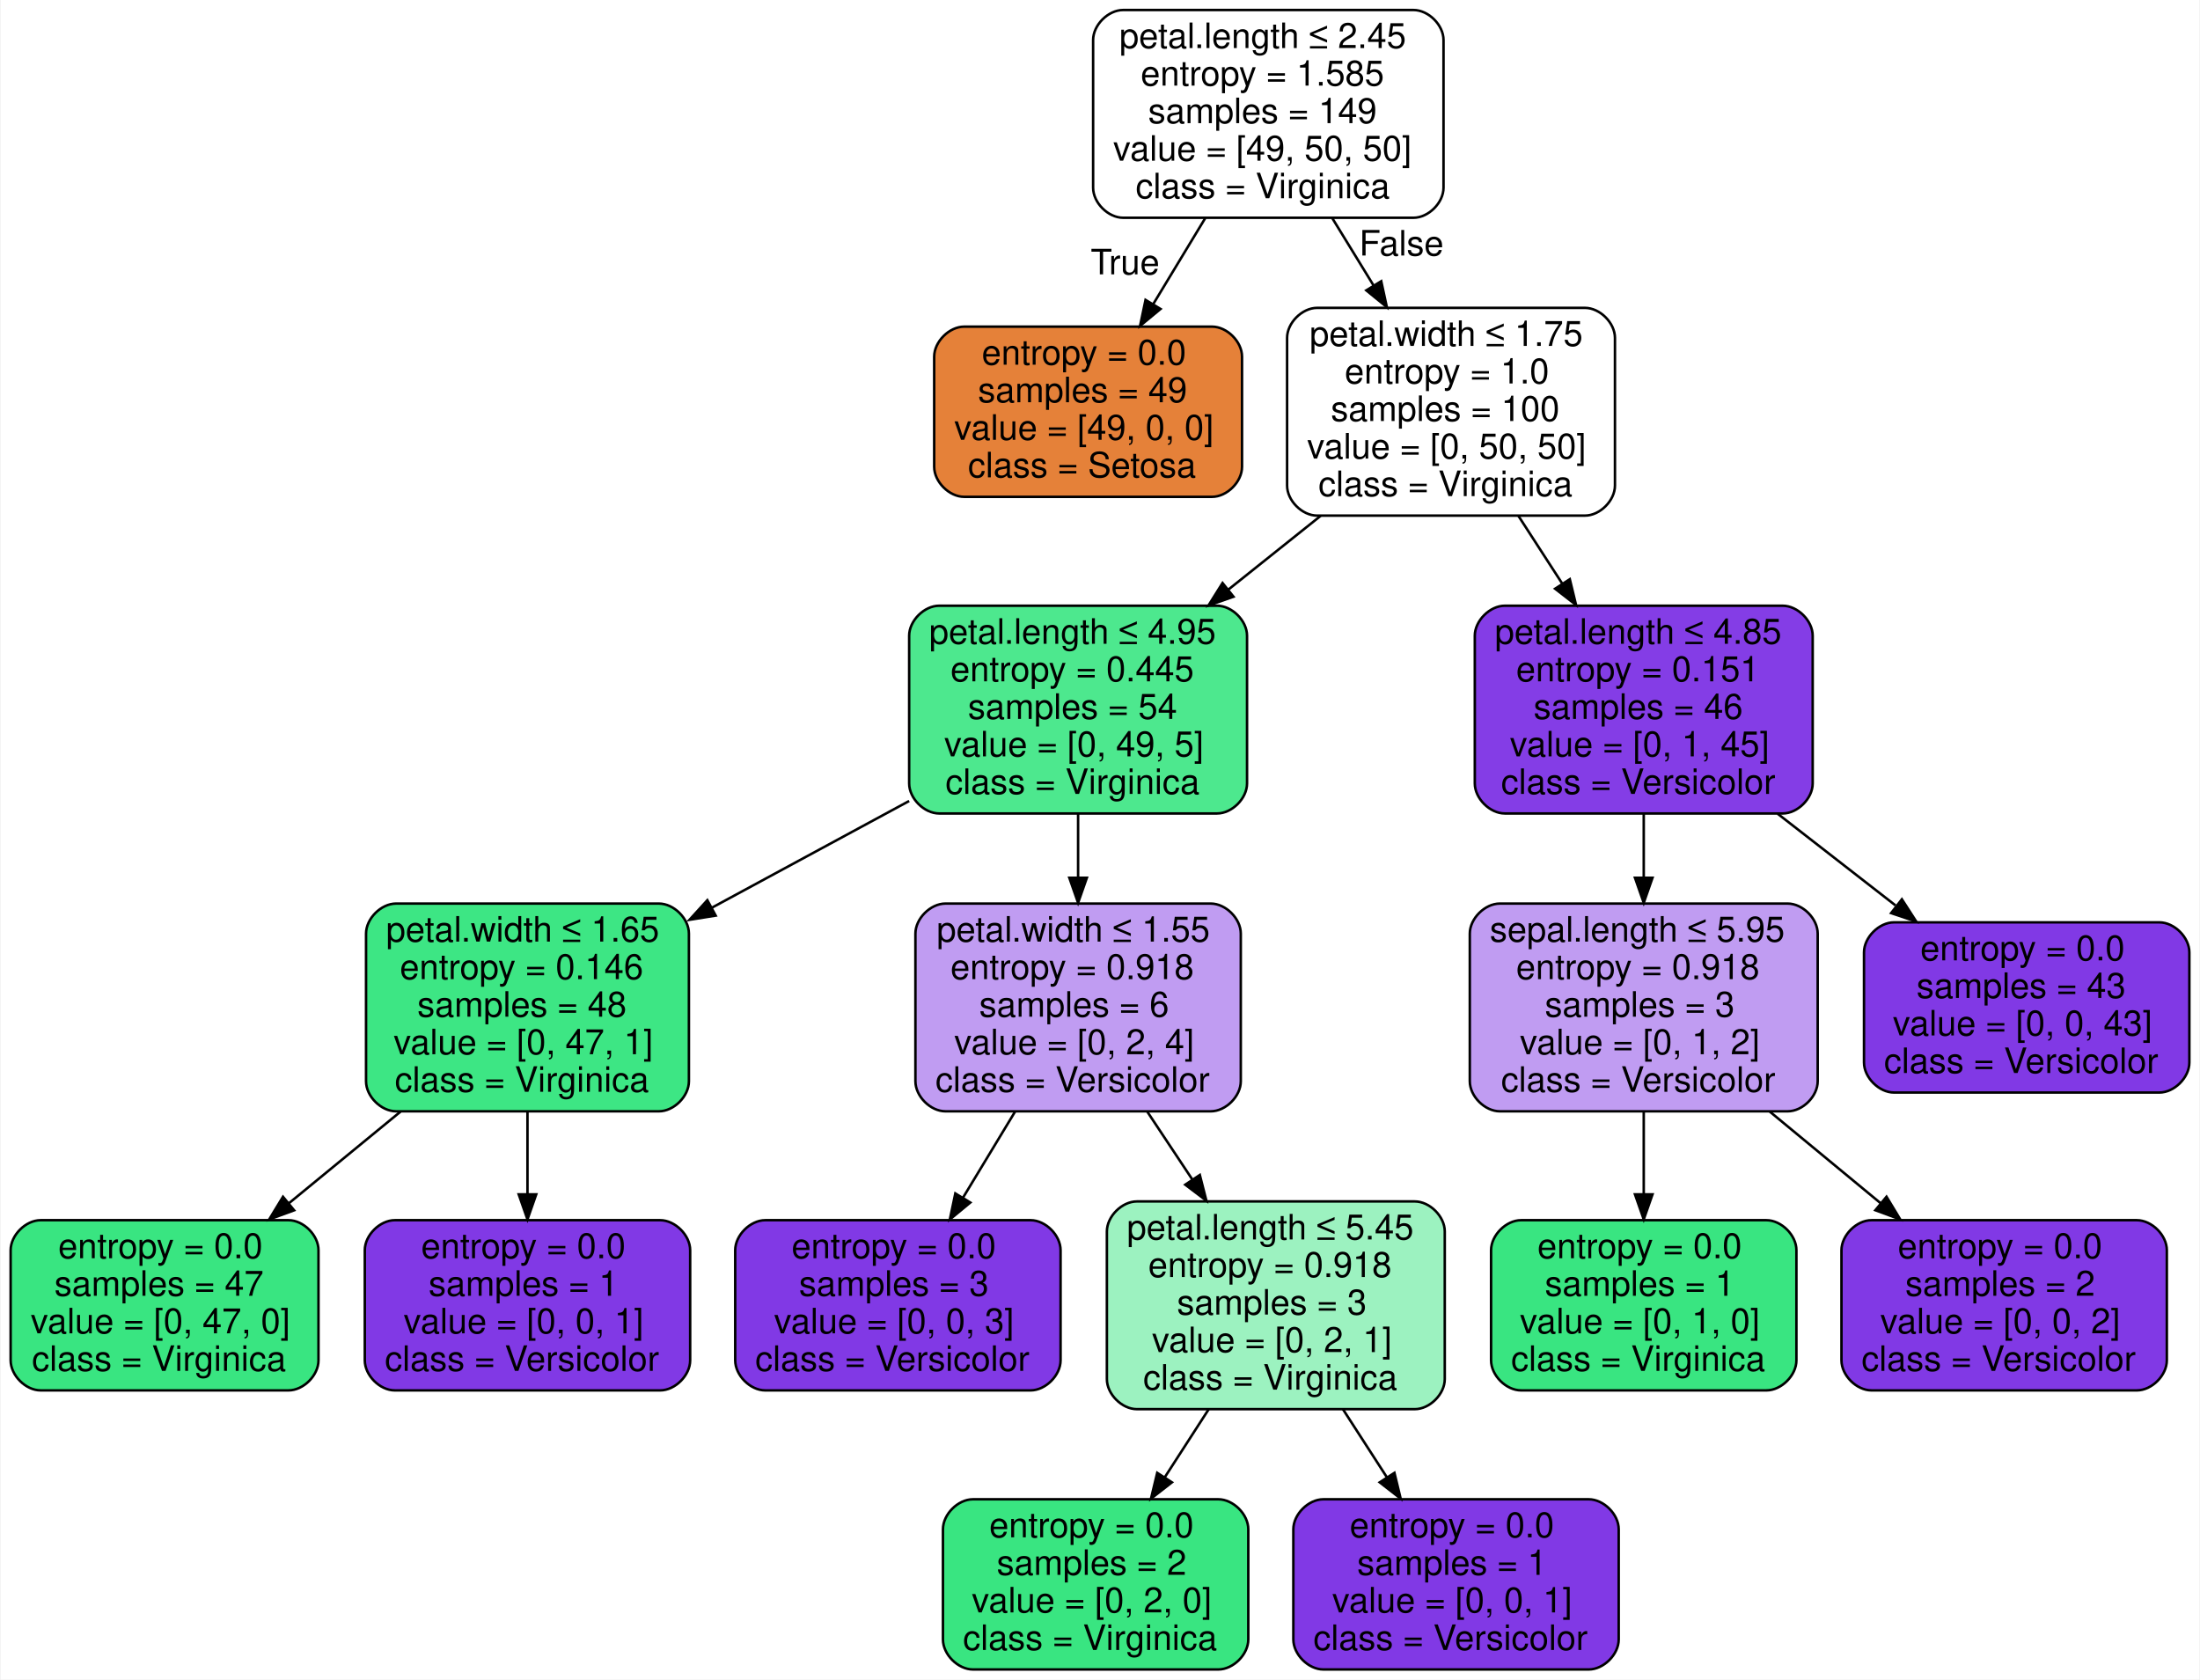
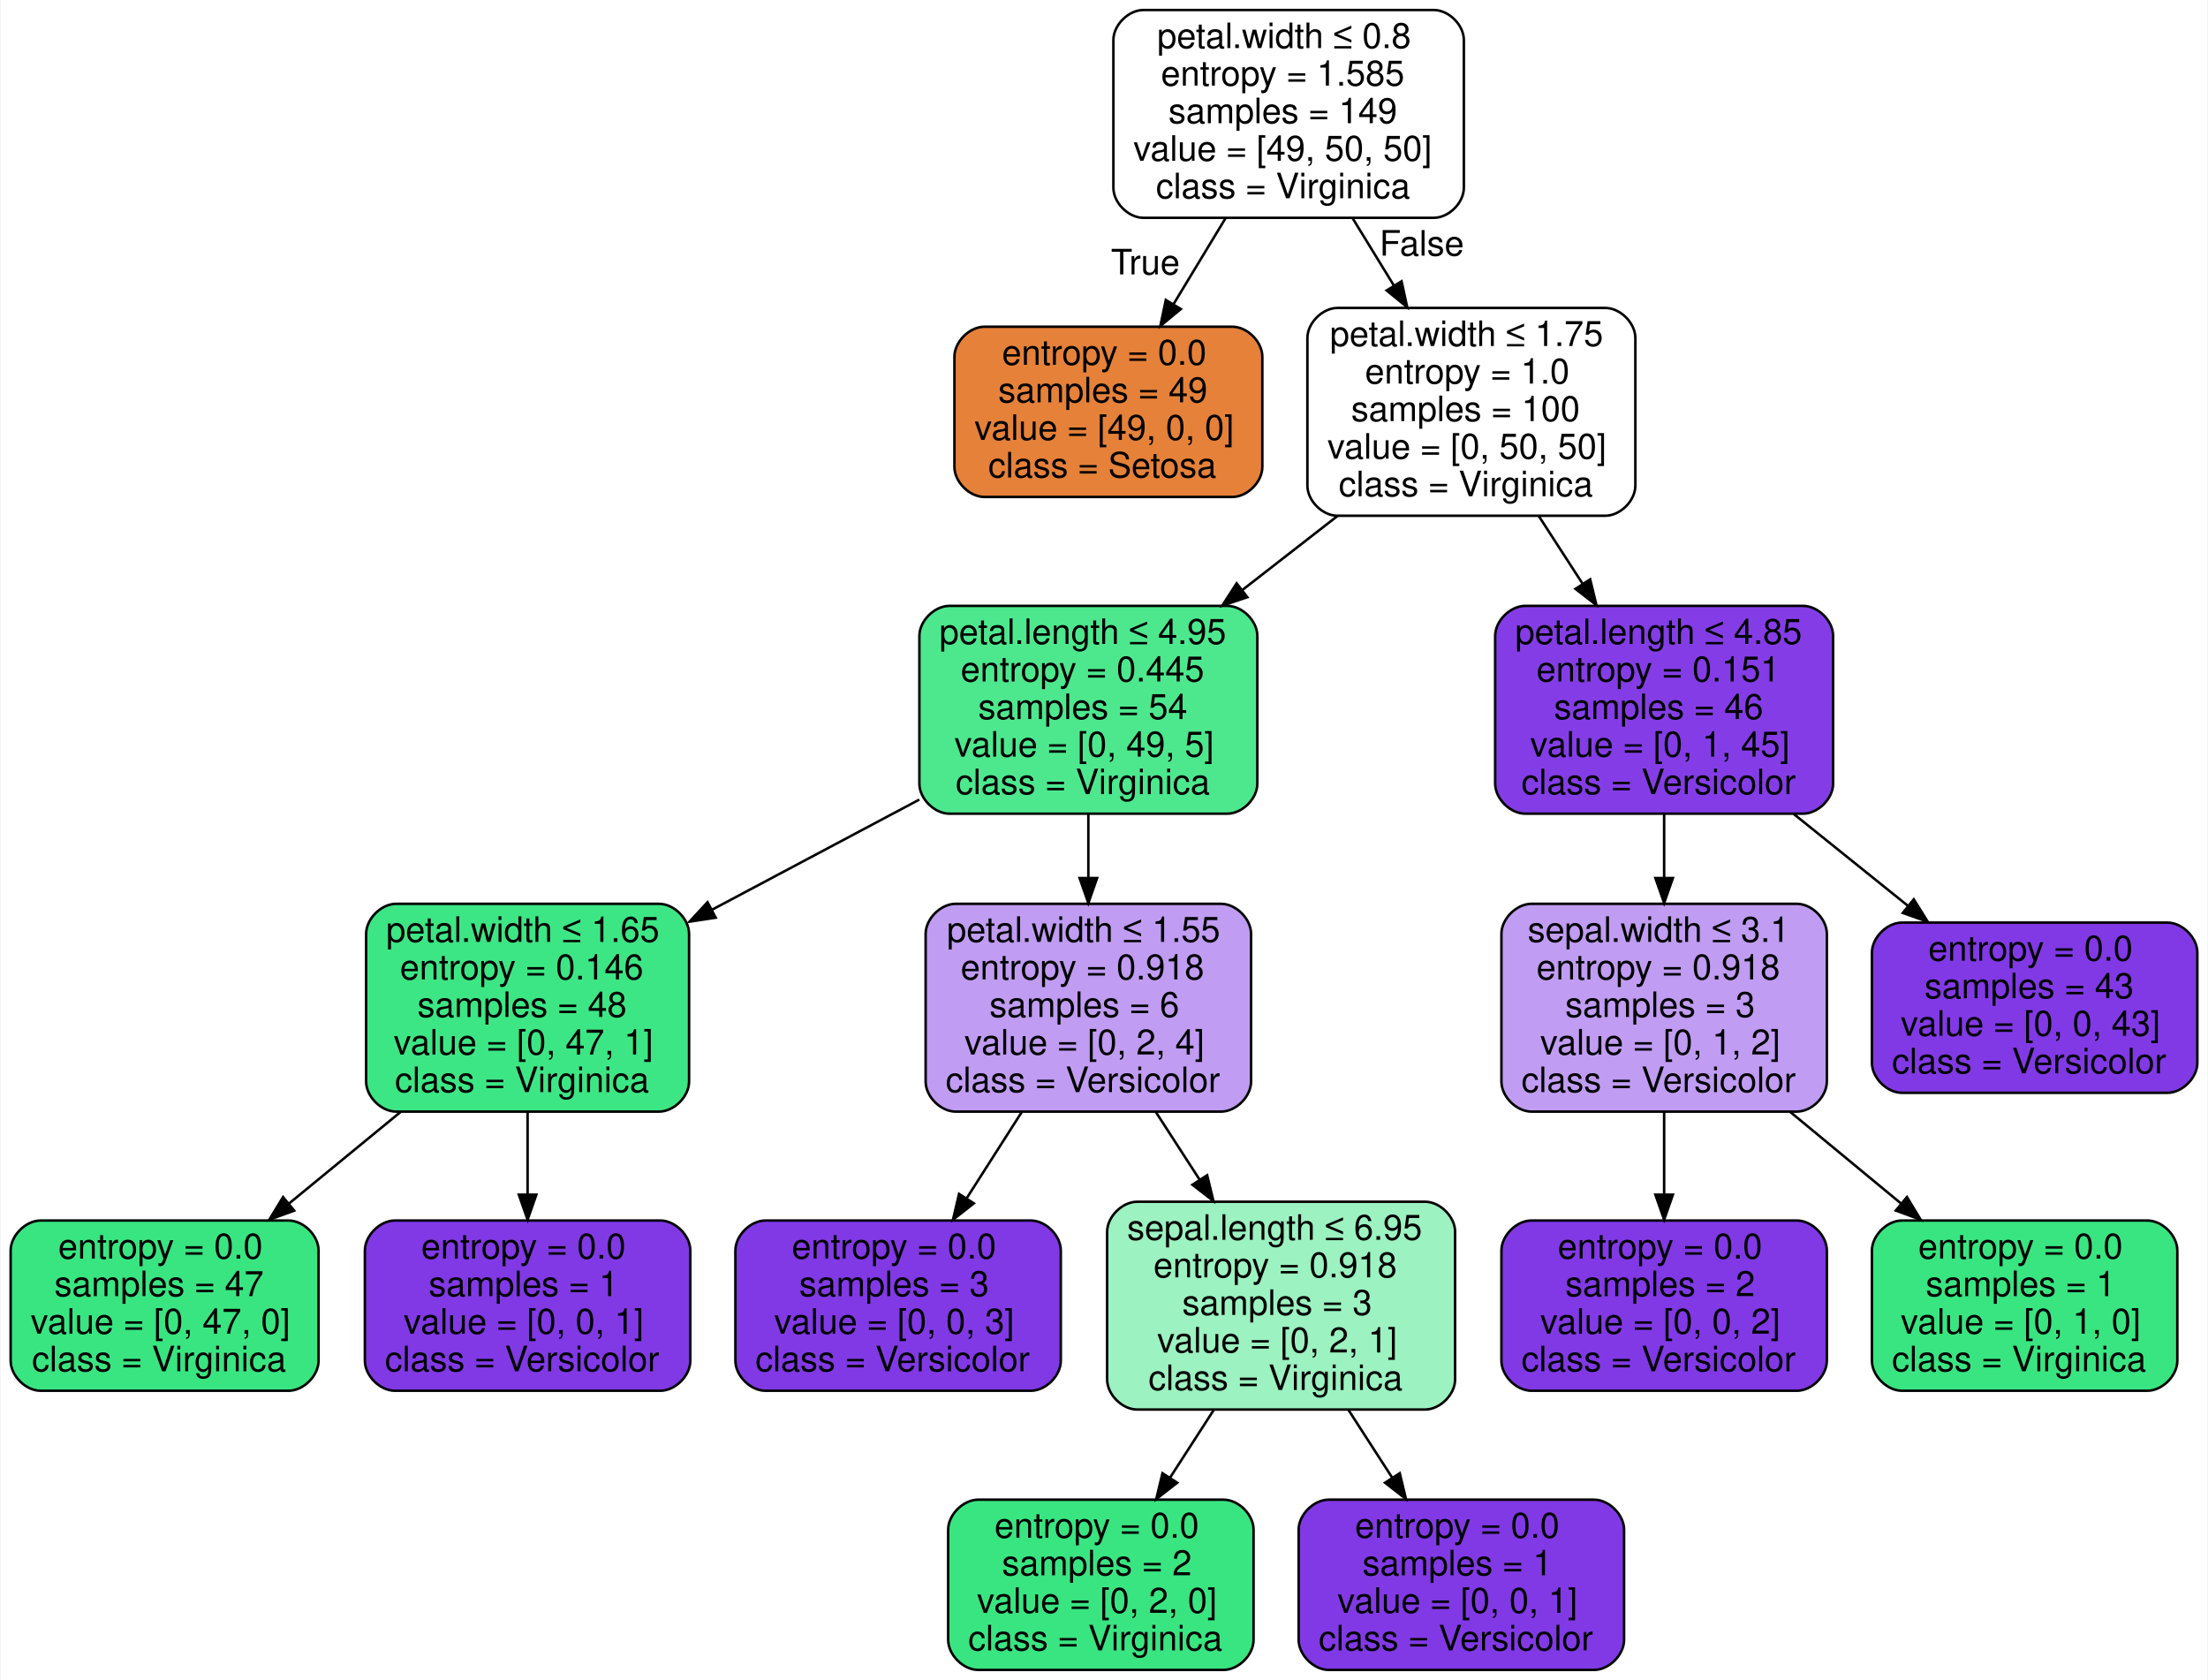
- <svg xmlns="http://www.w3.org/2000/svg" width="879pt" height="671pt" viewBox="0.00 0.00 878.50 671.00">
+ <svg xmlns="http://www.w3.org/2000/svg" width="882pt" height="671pt" viewBox="0.00 0.00 881.50 671.00">
  <g id="graph0" class="graph" transform="scale(1 1) rotate(0) translate(4 667)">
-     <polygon fill="#ffffff" stroke="transparent" points="-4,4 -4,-667 874.5,-667 874.5,4 -4,4" />
+     <polygon fill="#ffffff" stroke="transparent" points="-4,4 -4,-667 877.5,-667 877.5,4 -4,4" />
    <g id="node1" class="node">
-       <path fill="#ffffff" stroke="#000000" d="M560.5,-663C560.5,-663 444.5,-663 444.5,-663 438.5,-663 432.5,-657 432.5,-651 432.5,-651 432.5,-592 432.5,-592 432.5,-586 438.5,-580 444.5,-580 444.5,-580 560.5,-580 560.5,-580 566.5,-580 572.5,-586 572.5,-592 572.5,-592 572.5,-651 572.5,-651 572.5,-657 566.5,-663 560.5,-663" />
-       <text text-anchor="start" x="443" y="-647.8" font-family="Helvetica,sans-Serif" font-size="14.00" fill="#000000">petal.length ≤ 2.45</text>
-       <text text-anchor="start" x="451.5" y="-632.8" font-family="Helvetica,sans-Serif" font-size="14.00" fill="#000000">entropy = 1.585</text>
-       <text text-anchor="start" x="454.5" y="-617.8" font-family="Helvetica,sans-Serif" font-size="14.00" fill="#000000">samples = 149</text>
-       <text text-anchor="start" x="440.5" y="-602.8" font-family="Helvetica,sans-Serif" font-size="14.00" fill="#000000">value = [49, 50, 50]</text>
-       <text text-anchor="start" x="449.5" y="-587.8" font-family="Helvetica,sans-Serif" font-size="14.00" fill="#000000">class = Virginica</text>
+       <path fill="#ffffff" stroke="#000000" d="M568.5,-663C568.5,-663 452.5,-663 452.5,-663 446.5,-663 440.5,-657 440.5,-651 440.5,-651 440.5,-592 440.5,-592 440.5,-586 446.5,-580 452.5,-580 452.5,-580 568.5,-580 568.5,-580 574.5,-580 580.5,-586 580.5,-592 580.5,-592 580.5,-651 580.5,-651 580.5,-657 574.5,-663 568.5,-663" />
+       <text text-anchor="start" x="458" y="-647.8" font-family="Helvetica,sans-Serif" font-size="14.00" fill="#000000">petal.width ≤ 0.8</text>
+       <text text-anchor="start" x="459.5" y="-632.8" font-family="Helvetica,sans-Serif" font-size="14.00" fill="#000000">entropy = 1.585</text>
+       <text text-anchor="start" x="462.5" y="-617.8" font-family="Helvetica,sans-Serif" font-size="14.00" fill="#000000">samples = 149</text>
+       <text text-anchor="start" x="448.5" y="-602.8" font-family="Helvetica,sans-Serif" font-size="14.00" fill="#000000">value = [49, 50, 50]</text>
+       <text text-anchor="start" x="457.5" y="-587.8" font-family="Helvetica,sans-Serif" font-size="14.00" fill="#000000">class = Virginica</text>
    </g>
    <g id="node2" class="node">
-       <path fill="#e58139" stroke="#000000" d="M480,-536.5C480,-536.5 381,-536.5 381,-536.5 375,-536.5 369,-530.5 369,-524.5 369,-524.5 369,-480.5 369,-480.5 369,-474.5 375,-468.5 381,-468.5 381,-468.5 480,-468.5 480,-468.5 486,-468.5 492,-474.5 492,-480.5 492,-480.5 492,-524.5 492,-524.5 492,-530.5 486,-536.5 480,-536.5" />
-       <text text-anchor="start" x="388" y="-521.3" font-family="Helvetica,sans-Serif" font-size="14.00" fill="#000000">entropy = 0.0</text>
-       <text text-anchor="start" x="386.5" y="-506.3" font-family="Helvetica,sans-Serif" font-size="14.00" fill="#000000">samples = 49</text>
-       <text text-anchor="start" x="377" y="-491.3" font-family="Helvetica,sans-Serif" font-size="14.00" fill="#000000">value = [49, 0, 0]</text>
-       <text text-anchor="start" x="382.5" y="-476.3" font-family="Helvetica,sans-Serif" font-size="14.00" fill="#000000">class = Setosa</text>
+       <path fill="#e58139" stroke="#000000" d="M488,-536.5C488,-536.5 389,-536.5 389,-536.5 383,-536.5 377,-530.5 377,-524.5 377,-524.5 377,-480.5 377,-480.5 377,-474.5 383,-468.5 389,-468.5 389,-468.5 488,-468.5 488,-468.5 494,-468.5 500,-474.5 500,-480.5 500,-480.5 500,-524.5 500,-524.5 500,-530.5 494,-536.5 488,-536.5" />
+       <text text-anchor="start" x="396" y="-521.3" font-family="Helvetica,sans-Serif" font-size="14.00" fill="#000000">entropy = 0.0</text>
+       <text text-anchor="start" x="394.5" y="-506.3" font-family="Helvetica,sans-Serif" font-size="14.00" fill="#000000">samples = 49</text>
+       <text text-anchor="start" x="385" y="-491.3" font-family="Helvetica,sans-Serif" font-size="14.00" fill="#000000">value = [49, 0, 0]</text>
+       <text text-anchor="start" x="390.5" y="-476.3" font-family="Helvetica,sans-Serif" font-size="14.00" fill="#000000">class = Setosa</text>
    </g>
    <g id="edge1" class="edge">
-       <path fill="none" stroke="#000000" d="M477.318,-579.88C470.598,-568.774 463.324,-556.751 456.559,-545.569" />
-       <polygon fill="#000000" stroke="#000000" points="459.433,-543.559 451.262,-536.815 453.444,-547.183 459.433,-543.559" />
-       <text text-anchor="middle" x="445.288" y="-557.391" font-family="Helvetica,sans-Serif" font-size="14.00" fill="#000000">True</text>
+       <path fill="none" stroke="#000000" d="M485.318,-579.88C478.598,-568.774 471.324,-556.751 464.559,-545.569" />
+       <polygon fill="#000000" stroke="#000000" points="467.433,-543.559 459.262,-536.815 461.444,-547.183 467.433,-543.559" />
+       <text text-anchor="middle" x="453.288" y="-557.391" font-family="Helvetica,sans-Serif" font-size="14.00" fill="#000000">True</text>
    </g>
    <g id="node3" class="node">
-       <path fill="#ffffff" stroke="#000000" d="M629,-544C629,-544 522,-544 522,-544 516,-544 510,-538 510,-532 510,-532 510,-473 510,-473 510,-467 516,-461 522,-461 522,-461 629,-461 629,-461 635,-461 641,-467 641,-473 641,-473 641,-532 641,-532 641,-538 635,-544 629,-544" />
-       <text text-anchor="start" x="519" y="-528.8" font-family="Helvetica,sans-Serif" font-size="14.00" fill="#000000">petal.width ≤ 1.75</text>
-       <text text-anchor="start" x="533" y="-513.8" font-family="Helvetica,sans-Serif" font-size="14.00" fill="#000000">entropy = 1.0</text>
-       <text text-anchor="start" x="527.5" y="-498.8" font-family="Helvetica,sans-Serif" font-size="14.00" fill="#000000">samples = 100</text>
-       <text text-anchor="start" x="518" y="-483.8" font-family="Helvetica,sans-Serif" font-size="14.00" fill="#000000">value = [0, 50, 50]</text>
-       <text text-anchor="start" x="522.5" y="-468.8" font-family="Helvetica,sans-Serif" font-size="14.00" fill="#000000">class = Virginica</text>
+       <path fill="#ffffff" stroke="#000000" d="M637,-544C637,-544 530,-544 530,-544 524,-544 518,-538 518,-532 518,-532 518,-473 518,-473 518,-467 524,-461 530,-461 530,-461 637,-461 637,-461 643,-461 649,-467 649,-473 649,-473 649,-532 649,-532 649,-538 643,-544 637,-544" />
+       <text text-anchor="start" x="527" y="-528.8" font-family="Helvetica,sans-Serif" font-size="14.00" fill="#000000">petal.width ≤ 1.75</text>
+       <text text-anchor="start" x="541" y="-513.8" font-family="Helvetica,sans-Serif" font-size="14.00" fill="#000000">entropy = 1.0</text>
+       <text text-anchor="start" x="535.5" y="-498.8" font-family="Helvetica,sans-Serif" font-size="14.00" fill="#000000">samples = 100</text>
+       <text text-anchor="start" x="526" y="-483.8" font-family="Helvetica,sans-Serif" font-size="14.00" fill="#000000">value = [0, 50, 50]</text>
+       <text text-anchor="start" x="530.5" y="-468.8" font-family="Helvetica,sans-Serif" font-size="14.00" fill="#000000">class = Virginica</text>
    </g>
    <g id="edge2" class="edge">
-       <path fill="none" stroke="#000000" d="M528.032,-579.88C533.391,-571.143 539.098,-561.84 544.628,-552.825" />
-       <polygon fill="#000000" stroke="#000000" points="547.614,-554.652 549.859,-544.298 541.647,-550.992 547.614,-554.652" />
-       <text text-anchor="middle" x="555.684" y="-564.91" font-family="Helvetica,sans-Serif" font-size="14.00" fill="#000000">False</text>
+       <path fill="none" stroke="#000000" d="M536.032,-579.88C541.391,-571.143 547.098,-561.84 552.628,-552.825" />
+       <polygon fill="#000000" stroke="#000000" points="555.614,-554.652 557.859,-544.298 549.647,-550.992 555.614,-554.652" />
+       <text text-anchor="middle" x="563.684" y="-564.91" font-family="Helvetica,sans-Serif" font-size="14.00" fill="#000000">False</text>
    </g>
    <g id="node4" class="node">
-       <path fill="#4de88e" stroke="#000000" d="M482,-425C482,-425 371,-425 371,-425 365,-425 359,-419 359,-413 359,-413 359,-354 359,-354 359,-348 365,-342 371,-342 371,-342 482,-342 482,-342 488,-342 494,-348 494,-354 494,-354 494,-413 494,-413 494,-419 488,-425 482,-425" />
-       <text text-anchor="start" x="367" y="-409.8" font-family="Helvetica,sans-Serif" font-size="14.00" fill="#000000">petal.length ≤ 4.95</text>
-       <text text-anchor="start" x="375.5" y="-394.8" font-family="Helvetica,sans-Serif" font-size="14.00" fill="#000000">entropy = 0.445</text>
-       <text text-anchor="start" x="382.5" y="-379.8" font-family="Helvetica,sans-Serif" font-size="14.00" fill="#000000">samples = 54</text>
-       <text text-anchor="start" x="373" y="-364.8" font-family="Helvetica,sans-Serif" font-size="14.00" fill="#000000">value = [0, 49, 5]</text>
-       <text text-anchor="start" x="373.5" y="-349.8" font-family="Helvetica,sans-Serif" font-size="14.00" fill="#000000">class = Virginica</text>
+       <path fill="#4de88e" stroke="#000000" d="M486,-425C486,-425 375,-425 375,-425 369,-425 363,-419 363,-413 363,-413 363,-354 363,-354 363,-348 369,-342 375,-342 375,-342 486,-342 486,-342 492,-342 498,-348 498,-354 498,-354 498,-413 498,-413 498,-419 492,-425 486,-425" />
+       <text text-anchor="start" x="371" y="-409.8" font-family="Helvetica,sans-Serif" font-size="14.00" fill="#000000">petal.length ≤ 4.95</text>
+       <text text-anchor="start" x="379.5" y="-394.8" font-family="Helvetica,sans-Serif" font-size="14.00" fill="#000000">entropy = 0.445</text>
+       <text text-anchor="start" x="386.5" y="-379.8" font-family="Helvetica,sans-Serif" font-size="14.00" fill="#000000">samples = 54</text>
+       <text text-anchor="start" x="377" y="-364.8" font-family="Helvetica,sans-Serif" font-size="14.00" fill="#000000">value = [0, 49, 5]</text>
+       <text text-anchor="start" x="377.5" y="-349.8" font-family="Helvetica,sans-Serif" font-size="14.00" fill="#000000">class = Virginica</text>
    </g>
    <g id="edge3" class="edge">
-       <path fill="none" stroke="#000000" d="M523.387,-460.88C511.478,-451.368 498.727,-441.184 486.516,-431.432" />
-       <polygon fill="#000000" stroke="#000000" points="488.582,-428.603 478.584,-425.097 484.213,-434.072 488.582,-428.603" />
+       <path fill="none" stroke="#000000" d="M529.988,-460.88C517.759,-451.368 504.666,-441.184 492.127,-431.432" />
+       <polygon fill="#000000" stroke="#000000" points="494.024,-428.474 483.982,-425.097 489.726,-433.999 494.024,-428.474" />
    </g>
    <g id="node13" class="node">
-       <path fill="#843de6" stroke="#000000" d="M708,-425C708,-425 597,-425 597,-425 591,-425 585,-419 585,-413 585,-413 585,-354 585,-354 585,-348 591,-342 597,-342 597,-342 708,-342 708,-342 714,-342 720,-348 720,-354 720,-354 720,-413 720,-413 720,-419 714,-425 708,-425" />
-       <text text-anchor="start" x="593" y="-409.8" font-family="Helvetica,sans-Serif" font-size="14.00" fill="#000000">petal.length ≤ 4.85</text>
-       <text text-anchor="start" x="601.5" y="-394.8" font-family="Helvetica,sans-Serif" font-size="14.00" fill="#000000">entropy = 0.151</text>
-       <text text-anchor="start" x="608.5" y="-379.8" font-family="Helvetica,sans-Serif" font-size="14.00" fill="#000000">samples = 46</text>
-       <text text-anchor="start" x="599" y="-364.8" font-family="Helvetica,sans-Serif" font-size="14.00" fill="#000000">value = [0, 1, 45]</text>
-       <text text-anchor="start" x="595.5" y="-349.8" font-family="Helvetica,sans-Serif" font-size="14.00" fill="#000000">class = Versicolor</text>
+       <path fill="#843de6" stroke="#000000" d="M716,-425C716,-425 605,-425 605,-425 599,-425 593,-419 593,-413 593,-413 593,-354 593,-354 593,-348 599,-342 605,-342 605,-342 716,-342 716,-342 722,-342 728,-348 728,-354 728,-354 728,-413 728,-413 728,-419 722,-425 716,-425" />
+       <text text-anchor="start" x="601" y="-409.8" font-family="Helvetica,sans-Serif" font-size="14.00" fill="#000000">petal.length ≤ 4.85</text>
+       <text text-anchor="start" x="609.5" y="-394.8" font-family="Helvetica,sans-Serif" font-size="14.00" fill="#000000">entropy = 0.151</text>
+       <text text-anchor="start" x="616.5" y="-379.8" font-family="Helvetica,sans-Serif" font-size="14.00" fill="#000000">samples = 46</text>
+       <text text-anchor="start" x="607" y="-364.8" font-family="Helvetica,sans-Serif" font-size="14.00" fill="#000000">value = [0, 1, 45]</text>
+       <text text-anchor="start" x="603.5" y="-349.8" font-family="Helvetica,sans-Serif" font-size="14.00" fill="#000000">class = Versicolor</text>
    </g>
    <g id="edge12" class="edge">
-       <path fill="none" stroke="#000000" d="M602.431,-460.88C608.084,-452.143 614.103,-442.84 619.937,-433.825" />
-       <polygon fill="#000000" stroke="#000000" points="622.96,-435.595 625.454,-425.298 617.083,-431.792 622.96,-435.595" />
+       <path fill="none" stroke="#000000" d="M610.431,-460.88C616.084,-452.143 622.103,-442.84 627.937,-433.825" />
+       <polygon fill="#000000" stroke="#000000" points="630.96,-435.595 633.454,-425.298 625.083,-431.792 630.96,-435.595" />
    </g>
    <g id="node5" class="node">
      <path fill="#3de684" stroke="#000000" d="M259,-306C259,-306 154,-306 154,-306 148,-306 142,-300 142,-294 142,-294 142,-235 142,-235 142,-229 148,-223 154,-223 154,-223 259,-223 259,-223 265,-223 271,-229 271,-235 271,-235 271,-294 271,-294 271,-300 265,-306 259,-306" />
      <text text-anchor="start" x="150" y="-290.8" font-family="Helvetica,sans-Serif" font-size="14.00" fill="#000000">petal.width ≤ 1.65</text>
      <text text-anchor="start" x="155.5" y="-275.8" font-family="Helvetica,sans-Serif" font-size="14.00" fill="#000000">entropy = 0.146</text>
      <text text-anchor="start" x="162.5" y="-260.8" font-family="Helvetica,sans-Serif" font-size="14.00" fill="#000000">samples = 48</text>
      <text text-anchor="start" x="153" y="-245.8" font-family="Helvetica,sans-Serif" font-size="14.00" fill="#000000">value = [0, 47, 1]</text>
      <text text-anchor="start" x="153.5" y="-230.8" font-family="Helvetica,sans-Serif" font-size="14.00" fill="#000000">class = Virginica</text>
    </g>
    <g id="edge4" class="edge">
-       <path fill="none" stroke="#000000" d="M358.998,-346.987C334.027,-333.481 305.605,-318.107 280.119,-304.321" />
-       <polygon fill="#000000" stroke="#000000" points="281.698,-301.196 271.237,-299.517 278.367,-307.353 281.698,-301.196" />
+       <path fill="none" stroke="#000000" d="M362.989,-347.635C336.833,-333.739 306.811,-317.79 280.103,-303.602" />
+       <polygon fill="#000000" stroke="#000000" points="281.656,-300.464 271.183,-298.863 278.372,-306.646 281.656,-300.464" />
    </g>
    <g id="node8" class="node">
-       <path fill="#c09cf2" stroke="#000000" d="M479.5,-306C479.5,-306 373.5,-306 373.5,-306 367.5,-306 361.5,-300 361.5,-294 361.5,-294 361.5,-235 361.5,-235 361.5,-229 367.5,-223 373.5,-223 373.5,-223 479.5,-223 479.5,-223 485.5,-223 491.5,-229 491.5,-235 491.5,-235 491.5,-294 491.5,-294 491.5,-300 485.5,-306 479.5,-306" />
-       <text text-anchor="start" x="370" y="-290.8" font-family="Helvetica,sans-Serif" font-size="14.00" fill="#000000">petal.width ≤ 1.55</text>
-       <text text-anchor="start" x="375.5" y="-275.8" font-family="Helvetica,sans-Serif" font-size="14.00" fill="#000000">entropy = 0.918</text>
-       <text text-anchor="start" x="387" y="-260.8" font-family="Helvetica,sans-Serif" font-size="14.00" fill="#000000">samples = 6</text>
-       <text text-anchor="start" x="377" y="-245.8" font-family="Helvetica,sans-Serif" font-size="14.00" fill="#000000">value = [0, 2, 4]</text>
-       <text text-anchor="start" x="369.5" y="-230.8" font-family="Helvetica,sans-Serif" font-size="14.00" fill="#000000">class = Versicolor</text>
+       <path fill="#c09cf2" stroke="#000000" d="M483.5,-306C483.5,-306 377.5,-306 377.5,-306 371.5,-306 365.5,-300 365.5,-294 365.5,-294 365.5,-235 365.5,-235 365.5,-229 371.5,-223 377.5,-223 377.5,-223 483.5,-223 483.5,-223 489.5,-223 495.5,-229 495.5,-235 495.5,-235 495.5,-294 495.5,-294 495.5,-300 489.5,-306 483.5,-306" />
+       <text text-anchor="start" x="374" y="-290.8" font-family="Helvetica,sans-Serif" font-size="14.00" fill="#000000">petal.width ≤ 1.55</text>
+       <text text-anchor="start" x="379.5" y="-275.8" font-family="Helvetica,sans-Serif" font-size="14.00" fill="#000000">entropy = 0.918</text>
+       <text text-anchor="start" x="391" y="-260.8" font-family="Helvetica,sans-Serif" font-size="14.00" fill="#000000">samples = 6</text>
+       <text text-anchor="start" x="381" y="-245.8" font-family="Helvetica,sans-Serif" font-size="14.00" fill="#000000">value = [0, 2, 4]</text>
+       <text text-anchor="start" x="373.5" y="-230.8" font-family="Helvetica,sans-Serif" font-size="14.00" fill="#000000">class = Versicolor</text>
    </g>
    <g id="edge7" class="edge">
-       <path fill="none" stroke="#000000" d="M426.5,-341.88C426.5,-333.684 426.5,-324.989 426.5,-316.501" />
-       <polygon fill="#000000" stroke="#000000" points="430,-316.298 426.5,-306.298 423,-316.298 430,-316.298" />
+       <path fill="none" stroke="#000000" d="M430.5,-341.88C430.5,-333.684 430.5,-324.989 430.5,-316.501" />
+       <polygon fill="#000000" stroke="#000000" points="434,-316.298 430.5,-306.298 427,-316.298 434,-316.298" />
    </g>
    <g id="node6" class="node">
      <path fill="#39e581" stroke="#000000" d="M111,-179.5C111,-179.5 12,-179.5 12,-179.5 6,-179.5 0,-173.5 0,-167.5 0,-167.5 0,-123.5 0,-123.5 0,-117.5 6,-111.5 12,-111.5 12,-111.5 111,-111.5 111,-111.5 117,-111.5 123,-117.5 123,-123.5 123,-123.5 123,-167.5 123,-167.5 123,-173.5 117,-179.5 111,-179.5" />
      <text text-anchor="start" x="19" y="-164.3" font-family="Helvetica,sans-Serif" font-size="14.00" fill="#000000">entropy = 0.0</text>
      <text text-anchor="start" x="17.5" y="-149.3" font-family="Helvetica,sans-Serif" font-size="14.00" fill="#000000">samples = 47</text>
      <text text-anchor="start" x="8" y="-134.3" font-family="Helvetica,sans-Serif" font-size="14.00" fill="#000000">value = [0, 47, 0]</text>
      <text text-anchor="start" x="8.5" y="-119.3" font-family="Helvetica,sans-Serif" font-size="14.00" fill="#000000">class = Virginica</text>
    </g>
    <g id="edge5" class="edge">
      <path fill="none" stroke="#000000" d="M155.786,-222.88C141.316,-211.004 125.569,-198.08 111.162,-186.257" />
      <polygon fill="#000000" stroke="#000000" points="113.263,-183.453 103.312,-179.815 108.822,-188.864 113.263,-183.453" />
    </g>
    <g id="node7" class="node">
      <path fill="#8139e5" stroke="#000000" d="M259.5,-179.5C259.5,-179.5 153.5,-179.5 153.5,-179.5 147.5,-179.5 141.5,-173.5 141.5,-167.5 141.5,-167.5 141.5,-123.5 141.5,-123.5 141.5,-117.5 147.5,-111.5 153.5,-111.5 153.5,-111.5 259.5,-111.5 259.5,-111.5 265.5,-111.5 271.5,-117.5 271.5,-123.5 271.5,-123.5 271.5,-167.5 271.5,-167.5 271.5,-173.5 265.5,-179.5 259.5,-179.5" />
      <text text-anchor="start" x="164" y="-164.3" font-family="Helvetica,sans-Serif" font-size="14.00" fill="#000000">entropy = 0.0</text>
      <text text-anchor="start" x="167" y="-149.3" font-family="Helvetica,sans-Serif" font-size="14.00" fill="#000000">samples = 1</text>
      <text text-anchor="start" x="157" y="-134.3" font-family="Helvetica,sans-Serif" font-size="14.00" fill="#000000">value = [0, 0, 1]</text>
      <text text-anchor="start" x="149.5" y="-119.3" font-family="Helvetica,sans-Serif" font-size="14.00" fill="#000000">class = Versicolor</text>
    </g>
    <g id="edge6" class="edge">
      <path fill="none" stroke="#000000" d="M206.5,-222.88C206.5,-212.213 206.5,-200.702 206.5,-189.901" />
      <polygon fill="#000000" stroke="#000000" points="210,-189.815 206.5,-179.815 203,-189.815 210,-189.815" />
    </g>
    <g id="node9" class="node">
      <path fill="#8139e5" stroke="#000000" d="M407.5,-179.5C407.5,-179.5 301.5,-179.5 301.5,-179.5 295.5,-179.5 289.5,-173.5 289.5,-167.5 289.5,-167.5 289.5,-123.5 289.5,-123.5 289.5,-117.5 295.5,-111.5 301.5,-111.5 301.5,-111.5 407.5,-111.5 407.5,-111.5 413.5,-111.5 419.5,-117.5 419.5,-123.5 419.5,-123.5 419.5,-167.5 419.5,-167.5 419.5,-173.5 413.5,-179.5 407.5,-179.5" />
      <text text-anchor="start" x="312" y="-164.3" font-family="Helvetica,sans-Serif" font-size="14.00" fill="#000000">entropy = 0.0</text>
      <text text-anchor="start" x="315" y="-149.3" font-family="Helvetica,sans-Serif" font-size="14.00" fill="#000000">samples = 3</text>
      <text text-anchor="start" x="305" y="-134.3" font-family="Helvetica,sans-Serif" font-size="14.00" fill="#000000">value = [0, 0, 3]</text>
      <text text-anchor="start" x="297.5" y="-119.3" font-family="Helvetica,sans-Serif" font-size="14.00" fill="#000000">class = Versicolor</text>
    </g>
    <g id="edge8" class="edge">
-       <path fill="none" stroke="#000000" d="M401.318,-222.88C394.598,-211.774 387.324,-199.751 380.559,-188.569" />
-       <polygon fill="#000000" stroke="#000000" points="383.433,-186.559 375.262,-179.815 377.444,-190.183 383.433,-186.559" />
+       <path fill="none" stroke="#000000" d="M403.919,-222.88C396.826,-211.774 389.148,-199.751 382.006,-188.569" />
+       <polygon fill="#000000" stroke="#000000" points="384.748,-186.359 376.415,-179.815 378.848,-190.127 384.748,-186.359" />
    </g>
    <g id="node10" class="node">
-       <path fill="#9cf2c0" stroke="#000000" d="M561,-187C561,-187 450,-187 450,-187 444,-187 438,-181 438,-175 438,-175 438,-116 438,-116 438,-110 444,-104 450,-104 450,-104 561,-104 561,-104 567,-104 573,-110 573,-116 573,-116 573,-175 573,-175 573,-181 567,-187 561,-187" />
-       <text text-anchor="start" x="446" y="-171.8" font-family="Helvetica,sans-Serif" font-size="14.00" fill="#000000">petal.length ≤ 5.45</text>
-       <text text-anchor="start" x="454.5" y="-156.8" font-family="Helvetica,sans-Serif" font-size="14.00" fill="#000000">entropy = 0.918</text>
-       <text text-anchor="start" x="466" y="-141.8" font-family="Helvetica,sans-Serif" font-size="14.00" fill="#000000">samples = 3</text>
-       <text text-anchor="start" x="456" y="-126.8" font-family="Helvetica,sans-Serif" font-size="14.00" fill="#000000">value = [0, 2, 1]</text>
-       <text text-anchor="start" x="452.5" y="-111.8" font-family="Helvetica,sans-Serif" font-size="14.00" fill="#000000">class = Virginica</text>
+       <path fill="#9cf2c0" stroke="#000000" d="M565,-187C565,-187 450,-187 450,-187 444,-187 438,-181 438,-175 438,-175 438,-116 438,-116 438,-110 444,-104 450,-104 450,-104 565,-104 565,-104 571,-104 577,-110 577,-116 577,-116 577,-175 577,-175 577,-181 571,-187 565,-187" />
+       <text text-anchor="start" x="446" y="-171.8" font-family="Helvetica,sans-Serif" font-size="14.00" fill="#000000">sepal.length ≤ 6.95</text>
+       <text text-anchor="start" x="456.5" y="-156.8" font-family="Helvetica,sans-Serif" font-size="14.00" fill="#000000">entropy = 0.918</text>
+       <text text-anchor="start" x="468" y="-141.8" font-family="Helvetica,sans-Serif" font-size="14.00" fill="#000000">samples = 3</text>
+       <text text-anchor="start" x="458" y="-126.8" font-family="Helvetica,sans-Serif" font-size="14.00" fill="#000000">value = [0, 2, 1]</text>
+       <text text-anchor="start" x="454.5" y="-111.8" font-family="Helvetica,sans-Serif" font-size="14.00" fill="#000000">class = Virginica</text>
    </g>
    <g id="edge9" class="edge">
-       <path fill="none" stroke="#000000" d="M454.13,-222.88C459.93,-214.143 466.106,-204.84 472.091,-195.825" />
-       <polygon fill="#000000" stroke="#000000" points="475.137,-197.565 477.752,-187.298 469.305,-193.694 475.137,-197.565" />
+       <path fill="none" stroke="#000000" d="M457.431,-222.88C463.084,-214.143 469.103,-204.84 474.937,-195.825" />
+       <polygon fill="#000000" stroke="#000000" points="477.96,-197.595 480.454,-187.298 472.083,-193.792 477.96,-197.595" />
    </g>
    <g id="node11" class="node">
-       <path fill="#39e581" stroke="#000000" d="M482.5,-68C482.5,-68 384.5,-68 384.5,-68 378.5,-68 372.5,-62 372.5,-56 372.5,-56 372.5,-12 372.5,-12 372.5,-6 378.5,0 384.5,0 384.5,0 482.5,0 482.5,0 488.5,0 494.5,-6 494.5,-12 494.5,-12 494.5,-56 494.5,-56 494.5,-62 488.5,-68 482.5,-68" />
-       <text text-anchor="start" x="391" y="-52.8" font-family="Helvetica,sans-Serif" font-size="14.00" fill="#000000">entropy = 0.0</text>
-       <text text-anchor="start" x="394" y="-37.8" font-family="Helvetica,sans-Serif" font-size="14.00" fill="#000000">samples = 2</text>
-       <text text-anchor="start" x="384" y="-22.8" font-family="Helvetica,sans-Serif" font-size="14.00" fill="#000000">value = [0, 2, 0]</text>
-       <text text-anchor="start" x="380.5" y="-7.8" font-family="Helvetica,sans-Serif" font-size="14.00" fill="#000000">class = Virginica</text>
+       <path fill="#39e581" stroke="#000000" d="M484.5,-68C484.5,-68 386.5,-68 386.5,-68 380.5,-68 374.5,-62 374.5,-56 374.5,-56 374.5,-12 374.5,-12 374.5,-6 380.5,0 386.5,0 386.5,0 484.5,0 484.5,0 490.5,0 496.5,-6 496.5,-12 496.5,-12 496.5,-56 496.5,-56 496.5,-62 490.5,-68 484.5,-68" />
+       <text text-anchor="start" x="393" y="-52.8" font-family="Helvetica,sans-Serif" font-size="14.00" fill="#000000">entropy = 0.0</text>
+       <text text-anchor="start" x="396" y="-37.8" font-family="Helvetica,sans-Serif" font-size="14.00" fill="#000000">samples = 2</text>
+       <text text-anchor="start" x="386" y="-22.8" font-family="Helvetica,sans-Serif" font-size="14.00" fill="#000000">value = [0, 2, 0]</text>
+       <text text-anchor="start" x="382.5" y="-7.8" font-family="Helvetica,sans-Serif" font-size="14.00" fill="#000000">class = Virginica</text>
    </g>
    <g id="edge10" class="edge">
-       <path fill="none" stroke="#000000" d="M478.69,-103.981C472.933,-95.067 466.84,-85.631 461.056,-76.673" />
-       <polygon fill="#000000" stroke="#000000" points="463.99,-74.766 455.625,-68.264 458.11,-78.563 463.99,-74.766" />
+       <path fill="none" stroke="#000000" d="M480.69,-103.981C474.933,-95.067 468.84,-85.631 463.056,-76.673" />
+       <polygon fill="#000000" stroke="#000000" points="465.99,-74.766 457.625,-68.264 460.11,-78.563 465.99,-74.766" />
    </g>
    <g id="node12" class="node">
-       <path fill="#8139e5" stroke="#000000" d="M630.5,-68C630.5,-68 524.5,-68 524.5,-68 518.5,-68 512.5,-62 512.5,-56 512.5,-56 512.5,-12 512.5,-12 512.5,-6 518.5,0 524.5,0 524.5,0 630.5,0 630.5,0 636.5,0 642.5,-6 642.5,-12 642.5,-12 642.5,-56 642.5,-56 642.5,-62 636.5,-68 630.5,-68" />
-       <text text-anchor="start" x="535" y="-52.8" font-family="Helvetica,sans-Serif" font-size="14.00" fill="#000000">entropy = 0.0</text>
-       <text text-anchor="start" x="538" y="-37.8" font-family="Helvetica,sans-Serif" font-size="14.00" fill="#000000">samples = 1</text>
-       <text text-anchor="start" x="528" y="-22.8" font-family="Helvetica,sans-Serif" font-size="14.00" fill="#000000">value = [0, 0, 1]</text>
-       <text text-anchor="start" x="520.5" y="-7.8" font-family="Helvetica,sans-Serif" font-size="14.00" fill="#000000">class = Versicolor</text>
+       <path fill="#8139e5" stroke="#000000" d="M632.5,-68C632.5,-68 526.5,-68 526.5,-68 520.5,-68 514.5,-62 514.5,-56 514.5,-56 514.5,-12 514.5,-12 514.5,-6 520.5,0 526.5,0 526.5,0 632.5,0 632.5,0 638.5,0 644.5,-6 644.5,-12 644.5,-12 644.5,-56 644.5,-56 644.5,-62 638.5,-68 632.5,-68" />
+       <text text-anchor="start" x="537" y="-52.8" font-family="Helvetica,sans-Serif" font-size="14.00" fill="#000000">entropy = 0.0</text>
+       <text text-anchor="start" x="540" y="-37.8" font-family="Helvetica,sans-Serif" font-size="14.00" fill="#000000">samples = 1</text>
+       <text text-anchor="start" x="530" y="-22.8" font-family="Helvetica,sans-Serif" font-size="14.00" fill="#000000">value = [0, 0, 1]</text>
+       <text text-anchor="start" x="522.5" y="-7.8" font-family="Helvetica,sans-Serif" font-size="14.00" fill="#000000">class = Versicolor</text>
    </g>
    <g id="edge11" class="edge">
-       <path fill="none" stroke="#000000" d="M532.31,-103.981C538.067,-95.067 544.16,-85.631 549.944,-76.673" />
-       <polygon fill="#000000" stroke="#000000" points="552.89,-78.563 555.375,-68.264 547.01,-74.766 552.89,-78.563" />
+       <path fill="none" stroke="#000000" d="M534.31,-103.981C540.067,-95.067 546.16,-85.631 551.944,-76.673" />
+       <polygon fill="#000000" stroke="#000000" points="554.89,-78.563 557.375,-68.264 549.01,-74.766 554.89,-78.563" />
    </g>
    <g id="node14" class="node">
-       <path fill="#c09cf2" stroke="#000000" d="M710,-306C710,-306 595,-306 595,-306 589,-306 583,-300 583,-294 583,-294 583,-235 583,-235 583,-229 589,-223 595,-223 595,-223 710,-223 710,-223 716,-223 722,-229 722,-235 722,-235 722,-294 722,-294 722,-300 716,-306 710,-306" />
-       <text text-anchor="start" x="591" y="-290.8" font-family="Helvetica,sans-Serif" font-size="14.00" fill="#000000">sepal.length ≤ 5.95</text>
-       <text text-anchor="start" x="601.5" y="-275.8" font-family="Helvetica,sans-Serif" font-size="14.00" fill="#000000">entropy = 0.918</text>
-       <text text-anchor="start" x="613" y="-260.8" font-family="Helvetica,sans-Serif" font-size="14.00" fill="#000000">samples = 3</text>
-       <text text-anchor="start" x="603" y="-245.8" font-family="Helvetica,sans-Serif" font-size="14.00" fill="#000000">value = [0, 1, 2]</text>
-       <text text-anchor="start" x="595.5" y="-230.8" font-family="Helvetica,sans-Serif" font-size="14.00" fill="#000000">class = Versicolor</text>
+       <path fill="#c09cf2" stroke="#000000" d="M713.5,-306C713.5,-306 607.5,-306 607.5,-306 601.5,-306 595.5,-300 595.5,-294 595.5,-294 595.5,-235 595.5,-235 595.5,-229 601.5,-223 607.5,-223 607.5,-223 713.5,-223 713.5,-223 719.5,-223 725.5,-229 725.5,-235 725.5,-235 725.5,-294 725.5,-294 725.5,-300 719.5,-306 713.5,-306" />
+       <text text-anchor="start" x="606" y="-290.8" font-family="Helvetica,sans-Serif" font-size="14.00" fill="#000000">sepal.width ≤ 3.1</text>
+       <text text-anchor="start" x="609.5" y="-275.8" font-family="Helvetica,sans-Serif" font-size="14.00" fill="#000000">entropy = 0.918</text>
+       <text text-anchor="start" x="621" y="-260.8" font-family="Helvetica,sans-Serif" font-size="14.00" fill="#000000">samples = 3</text>
+       <text text-anchor="start" x="611" y="-245.8" font-family="Helvetica,sans-Serif" font-size="14.00" fill="#000000">value = [0, 1, 2]</text>
+       <text text-anchor="start" x="603.5" y="-230.8" font-family="Helvetica,sans-Serif" font-size="14.00" fill="#000000">class = Versicolor</text>
    </g>
    <g id="edge13" class="edge">
-       <path fill="none" stroke="#000000" d="M652.5,-341.88C652.5,-333.684 652.5,-324.989 652.5,-316.501" />
-       <polygon fill="#000000" stroke="#000000" points="656,-316.298 652.5,-306.298 649,-316.298 656,-316.298" />
+       <path fill="none" stroke="#000000" d="M660.5,-341.88C660.5,-333.684 660.5,-324.989 660.5,-316.501" />
+       <polygon fill="#000000" stroke="#000000" points="664,-316.298 660.5,-306.298 657,-316.298 664,-316.298" />
    </g>
    <g id="node17" class="node">
-       <path fill="#8139e5" stroke="#000000" d="M858.5,-298.5C858.5,-298.5 752.5,-298.5 752.5,-298.5 746.5,-298.5 740.5,-292.5 740.5,-286.5 740.5,-286.5 740.5,-242.5 740.5,-242.5 740.5,-236.5 746.5,-230.5 752.5,-230.5 752.5,-230.5 858.5,-230.5 858.5,-230.5 864.5,-230.5 870.5,-236.5 870.5,-242.5 870.5,-242.5 870.5,-286.5 870.5,-286.5 870.5,-292.5 864.5,-298.5 858.5,-298.5" />
-       <text text-anchor="start" x="763" y="-283.3" font-family="Helvetica,sans-Serif" font-size="14.00" fill="#000000">entropy = 0.0</text>
-       <text text-anchor="start" x="761.5" y="-268.3" font-family="Helvetica,sans-Serif" font-size="14.00" fill="#000000">samples = 43</text>
-       <text text-anchor="start" x="752" y="-253.3" font-family="Helvetica,sans-Serif" font-size="14.00" fill="#000000">value = [0, 0, 43]</text>
-       <text text-anchor="start" x="748.5" y="-238.3" font-family="Helvetica,sans-Serif" font-size="14.00" fill="#000000">class = Versicolor</text>
+       <path fill="#8139e5" stroke="#000000" d="M861.5,-298.5C861.5,-298.5 755.5,-298.5 755.5,-298.5 749.5,-298.5 743.5,-292.5 743.5,-286.5 743.5,-286.5 743.5,-242.5 743.5,-242.5 743.5,-236.5 749.5,-230.5 755.5,-230.5 755.5,-230.5 861.5,-230.5 861.5,-230.5 867.5,-230.5 873.5,-236.5 873.5,-242.5 873.5,-242.5 873.5,-286.5 873.5,-286.5 873.5,-292.5 867.5,-298.5 861.5,-298.5" />
+       <text text-anchor="start" x="766" y="-283.3" font-family="Helvetica,sans-Serif" font-size="14.00" fill="#000000">entropy = 0.0</text>
+       <text text-anchor="start" x="764.5" y="-268.3" font-family="Helvetica,sans-Serif" font-size="14.00" fill="#000000">samples = 43</text>
+       <text text-anchor="start" x="755" y="-253.3" font-family="Helvetica,sans-Serif" font-size="14.00" fill="#000000">value = [0, 0, 43]</text>
+       <text text-anchor="start" x="751.5" y="-238.3" font-family="Helvetica,sans-Serif" font-size="14.00" fill="#000000">class = Versicolor</text>
    </g>
    <g id="edge16" class="edge">
-       <path fill="none" stroke="#000000" d="M706.012,-341.88C721.281,-330.004 737.897,-317.08 753.098,-305.257" />
-       <polygon fill="#000000" stroke="#000000" points="755.636,-307.717 761.381,-298.815 751.338,-302.192 755.636,-307.717" />
+       <path fill="none" stroke="#000000" d="M712.263,-341.88C727.033,-330.004 743.106,-317.08 757.811,-305.257" />
+       <polygon fill="#000000" stroke="#000000" points="760.222,-307.809 765.823,-298.815 755.836,-302.353 760.222,-307.809" />
    </g>
    <g id="node15" class="node">
-       <path fill="#39e581" stroke="#000000" d="M701.5,-179.5C701.5,-179.5 603.5,-179.5 603.5,-179.5 597.5,-179.5 591.5,-173.5 591.5,-167.5 591.5,-167.5 591.5,-123.5 591.5,-123.5 591.5,-117.5 597.5,-111.5 603.5,-111.5 603.5,-111.5 701.5,-111.5 701.5,-111.5 707.5,-111.5 713.5,-117.5 713.5,-123.5 713.5,-123.5 713.5,-167.5 713.5,-167.5 713.5,-173.5 707.5,-179.5 701.5,-179.5" />
-       <text text-anchor="start" x="610" y="-164.3" font-family="Helvetica,sans-Serif" font-size="14.00" fill="#000000">entropy = 0.0</text>
-       <text text-anchor="start" x="613" y="-149.3" font-family="Helvetica,sans-Serif" font-size="14.00" fill="#000000">samples = 1</text>
-       <text text-anchor="start" x="603" y="-134.3" font-family="Helvetica,sans-Serif" font-size="14.00" fill="#000000">value = [0, 1, 0]</text>
-       <text text-anchor="start" x="599.5" y="-119.3" font-family="Helvetica,sans-Serif" font-size="14.00" fill="#000000">class = Virginica</text>
+       <path fill="#8139e5" stroke="#000000" d="M713.5,-179.5C713.5,-179.5 607.5,-179.5 607.5,-179.5 601.5,-179.5 595.5,-173.5 595.5,-167.5 595.5,-167.5 595.5,-123.5 595.5,-123.5 595.5,-117.5 601.5,-111.5 607.5,-111.5 607.5,-111.5 713.5,-111.5 713.5,-111.5 719.5,-111.5 725.5,-117.5 725.5,-123.5 725.5,-123.5 725.5,-167.5 725.5,-167.5 725.5,-173.5 719.5,-179.5 713.5,-179.5" />
+       <text text-anchor="start" x="618" y="-164.3" font-family="Helvetica,sans-Serif" font-size="14.00" fill="#000000">entropy = 0.0</text>
+       <text text-anchor="start" x="621" y="-149.3" font-family="Helvetica,sans-Serif" font-size="14.00" fill="#000000">samples = 2</text>
+       <text text-anchor="start" x="611" y="-134.3" font-family="Helvetica,sans-Serif" font-size="14.00" fill="#000000">value = [0, 0, 2]</text>
+       <text text-anchor="start" x="603.5" y="-119.3" font-family="Helvetica,sans-Serif" font-size="14.00" fill="#000000">class = Versicolor</text>
    </g>
    <g id="edge14" class="edge">
-       <path fill="none" stroke="#000000" d="M652.5,-222.88C652.5,-212.213 652.5,-200.702 652.5,-189.901" />
-       <polygon fill="#000000" stroke="#000000" points="656,-189.815 652.5,-179.815 649,-189.815 656,-189.815" />
+       <path fill="none" stroke="#000000" d="M660.5,-222.88C660.5,-212.213 660.5,-200.702 660.5,-189.901" />
+       <polygon fill="#000000" stroke="#000000" points="664,-189.815 660.5,-179.815 657,-189.815 664,-189.815" />
    </g>
    <g id="node16" class="node">
-       <path fill="#8139e5" stroke="#000000" d="M849.5,-179.5C849.5,-179.5 743.5,-179.5 743.5,-179.5 737.5,-179.5 731.5,-173.5 731.5,-167.5 731.5,-167.5 731.5,-123.5 731.5,-123.5 731.5,-117.5 737.5,-111.5 743.5,-111.5 743.5,-111.5 849.5,-111.5 849.5,-111.5 855.5,-111.5 861.5,-117.5 861.5,-123.5 861.5,-123.5 861.5,-167.5 861.5,-167.5 861.5,-173.5 855.5,-179.5 849.5,-179.5" />
-       <text text-anchor="start" x="754" y="-164.3" font-family="Helvetica,sans-Serif" font-size="14.00" fill="#000000">entropy = 0.0</text>
-       <text text-anchor="start" x="757" y="-149.3" font-family="Helvetica,sans-Serif" font-size="14.00" fill="#000000">samples = 2</text>
-       <text text-anchor="start" x="747" y="-134.3" font-family="Helvetica,sans-Serif" font-size="14.00" fill="#000000">value = [0, 0, 2]</text>
-       <text text-anchor="start" x="739.5" y="-119.3" font-family="Helvetica,sans-Serif" font-size="14.00" fill="#000000">class = Versicolor</text>
+       <path fill="#39e581" stroke="#000000" d="M853.5,-179.5C853.5,-179.5 755.5,-179.5 755.5,-179.5 749.5,-179.5 743.5,-173.5 743.5,-167.5 743.5,-167.5 743.5,-123.5 743.5,-123.5 743.5,-117.5 749.5,-111.5 755.5,-111.5 755.5,-111.5 853.5,-111.5 853.5,-111.5 859.5,-111.5 865.5,-117.5 865.5,-123.5 865.5,-123.5 865.5,-167.5 865.5,-167.5 865.5,-173.5 859.5,-179.5 853.5,-179.5" />
+       <text text-anchor="start" x="762" y="-164.3" font-family="Helvetica,sans-Serif" font-size="14.00" fill="#000000">entropy = 0.0</text>
+       <text text-anchor="start" x="765" y="-149.3" font-family="Helvetica,sans-Serif" font-size="14.00" fill="#000000">samples = 1</text>
+       <text text-anchor="start" x="755" y="-134.3" font-family="Helvetica,sans-Serif" font-size="14.00" fill="#000000">value = [0, 1, 0]</text>
+       <text text-anchor="start" x="751.5" y="-119.3" font-family="Helvetica,sans-Serif" font-size="14.00" fill="#000000">class = Virginica</text>
    </g>
    <g id="edge15" class="edge">
-       <path fill="none" stroke="#000000" d="M702.864,-222.88C717.235,-211.004 732.873,-198.08 747.181,-186.257" />
-       <polygon fill="#000000" stroke="#000000" points="749.497,-188.883 754.976,-179.815 745.038,-183.487 749.497,-188.883" />
+       <path fill="none" stroke="#000000" d="M710.864,-222.88C725.235,-211.004 740.873,-198.08 755.181,-186.257" />
+       <polygon fill="#000000" stroke="#000000" points="757.497,-188.883 762.976,-179.815 753.038,-183.487 757.497,-188.883" />
    </g>
  </g>
</svg>
